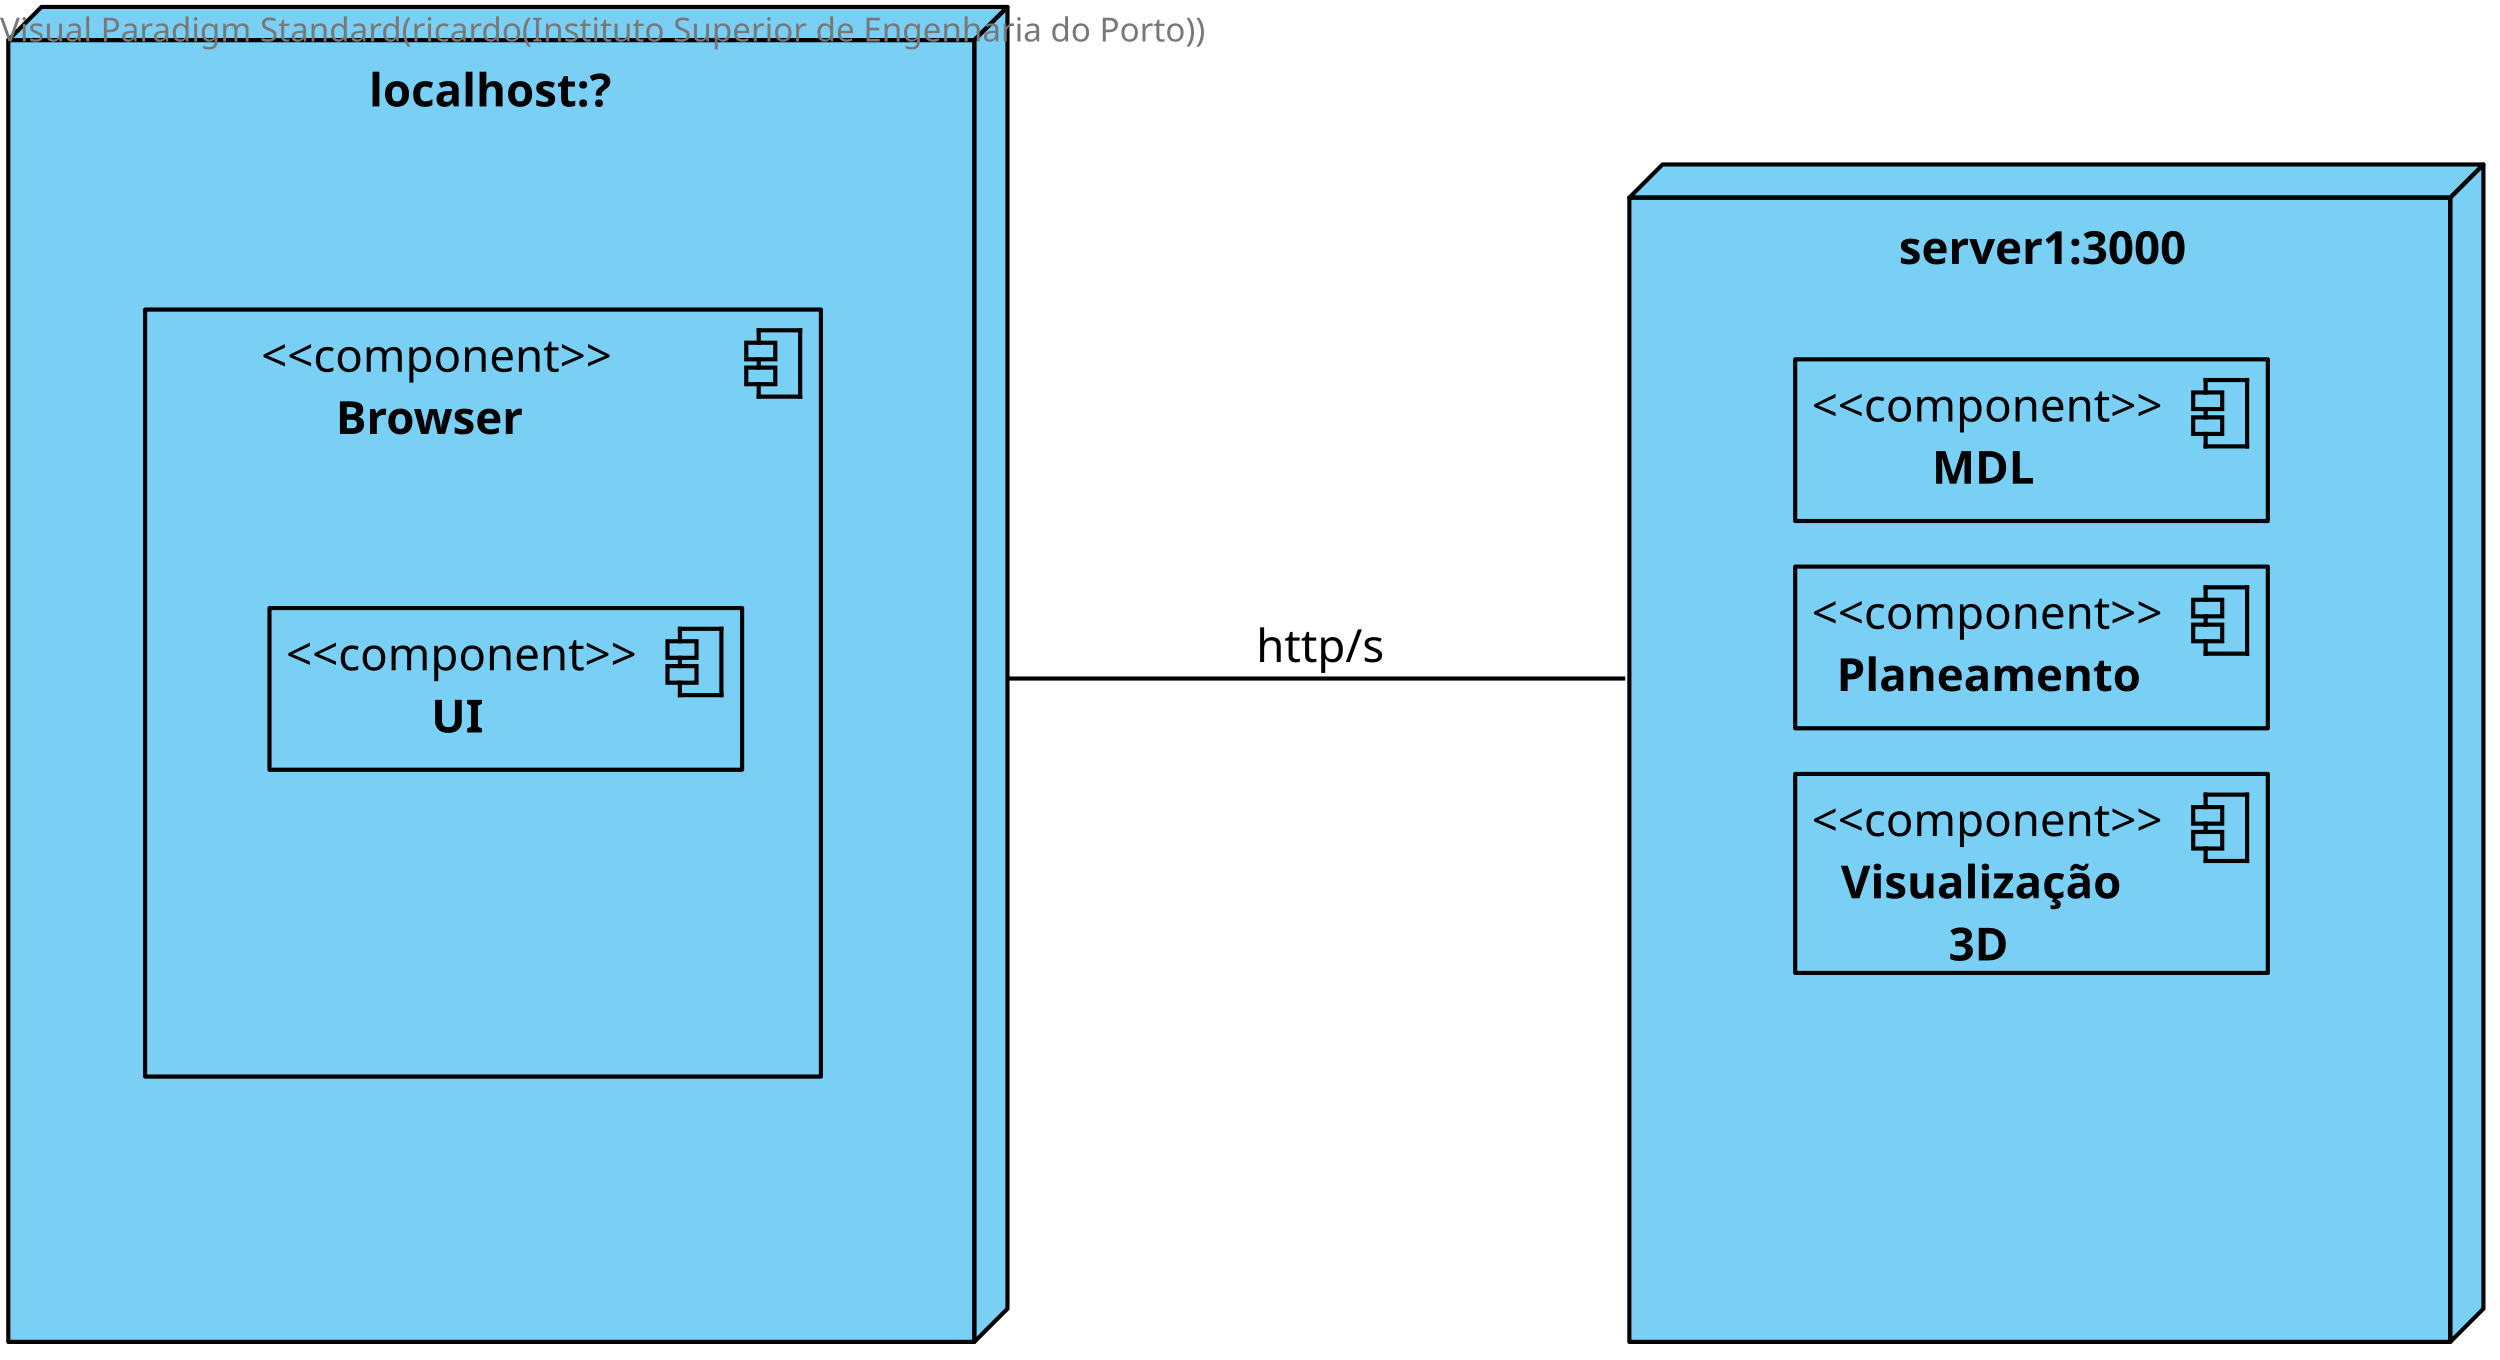
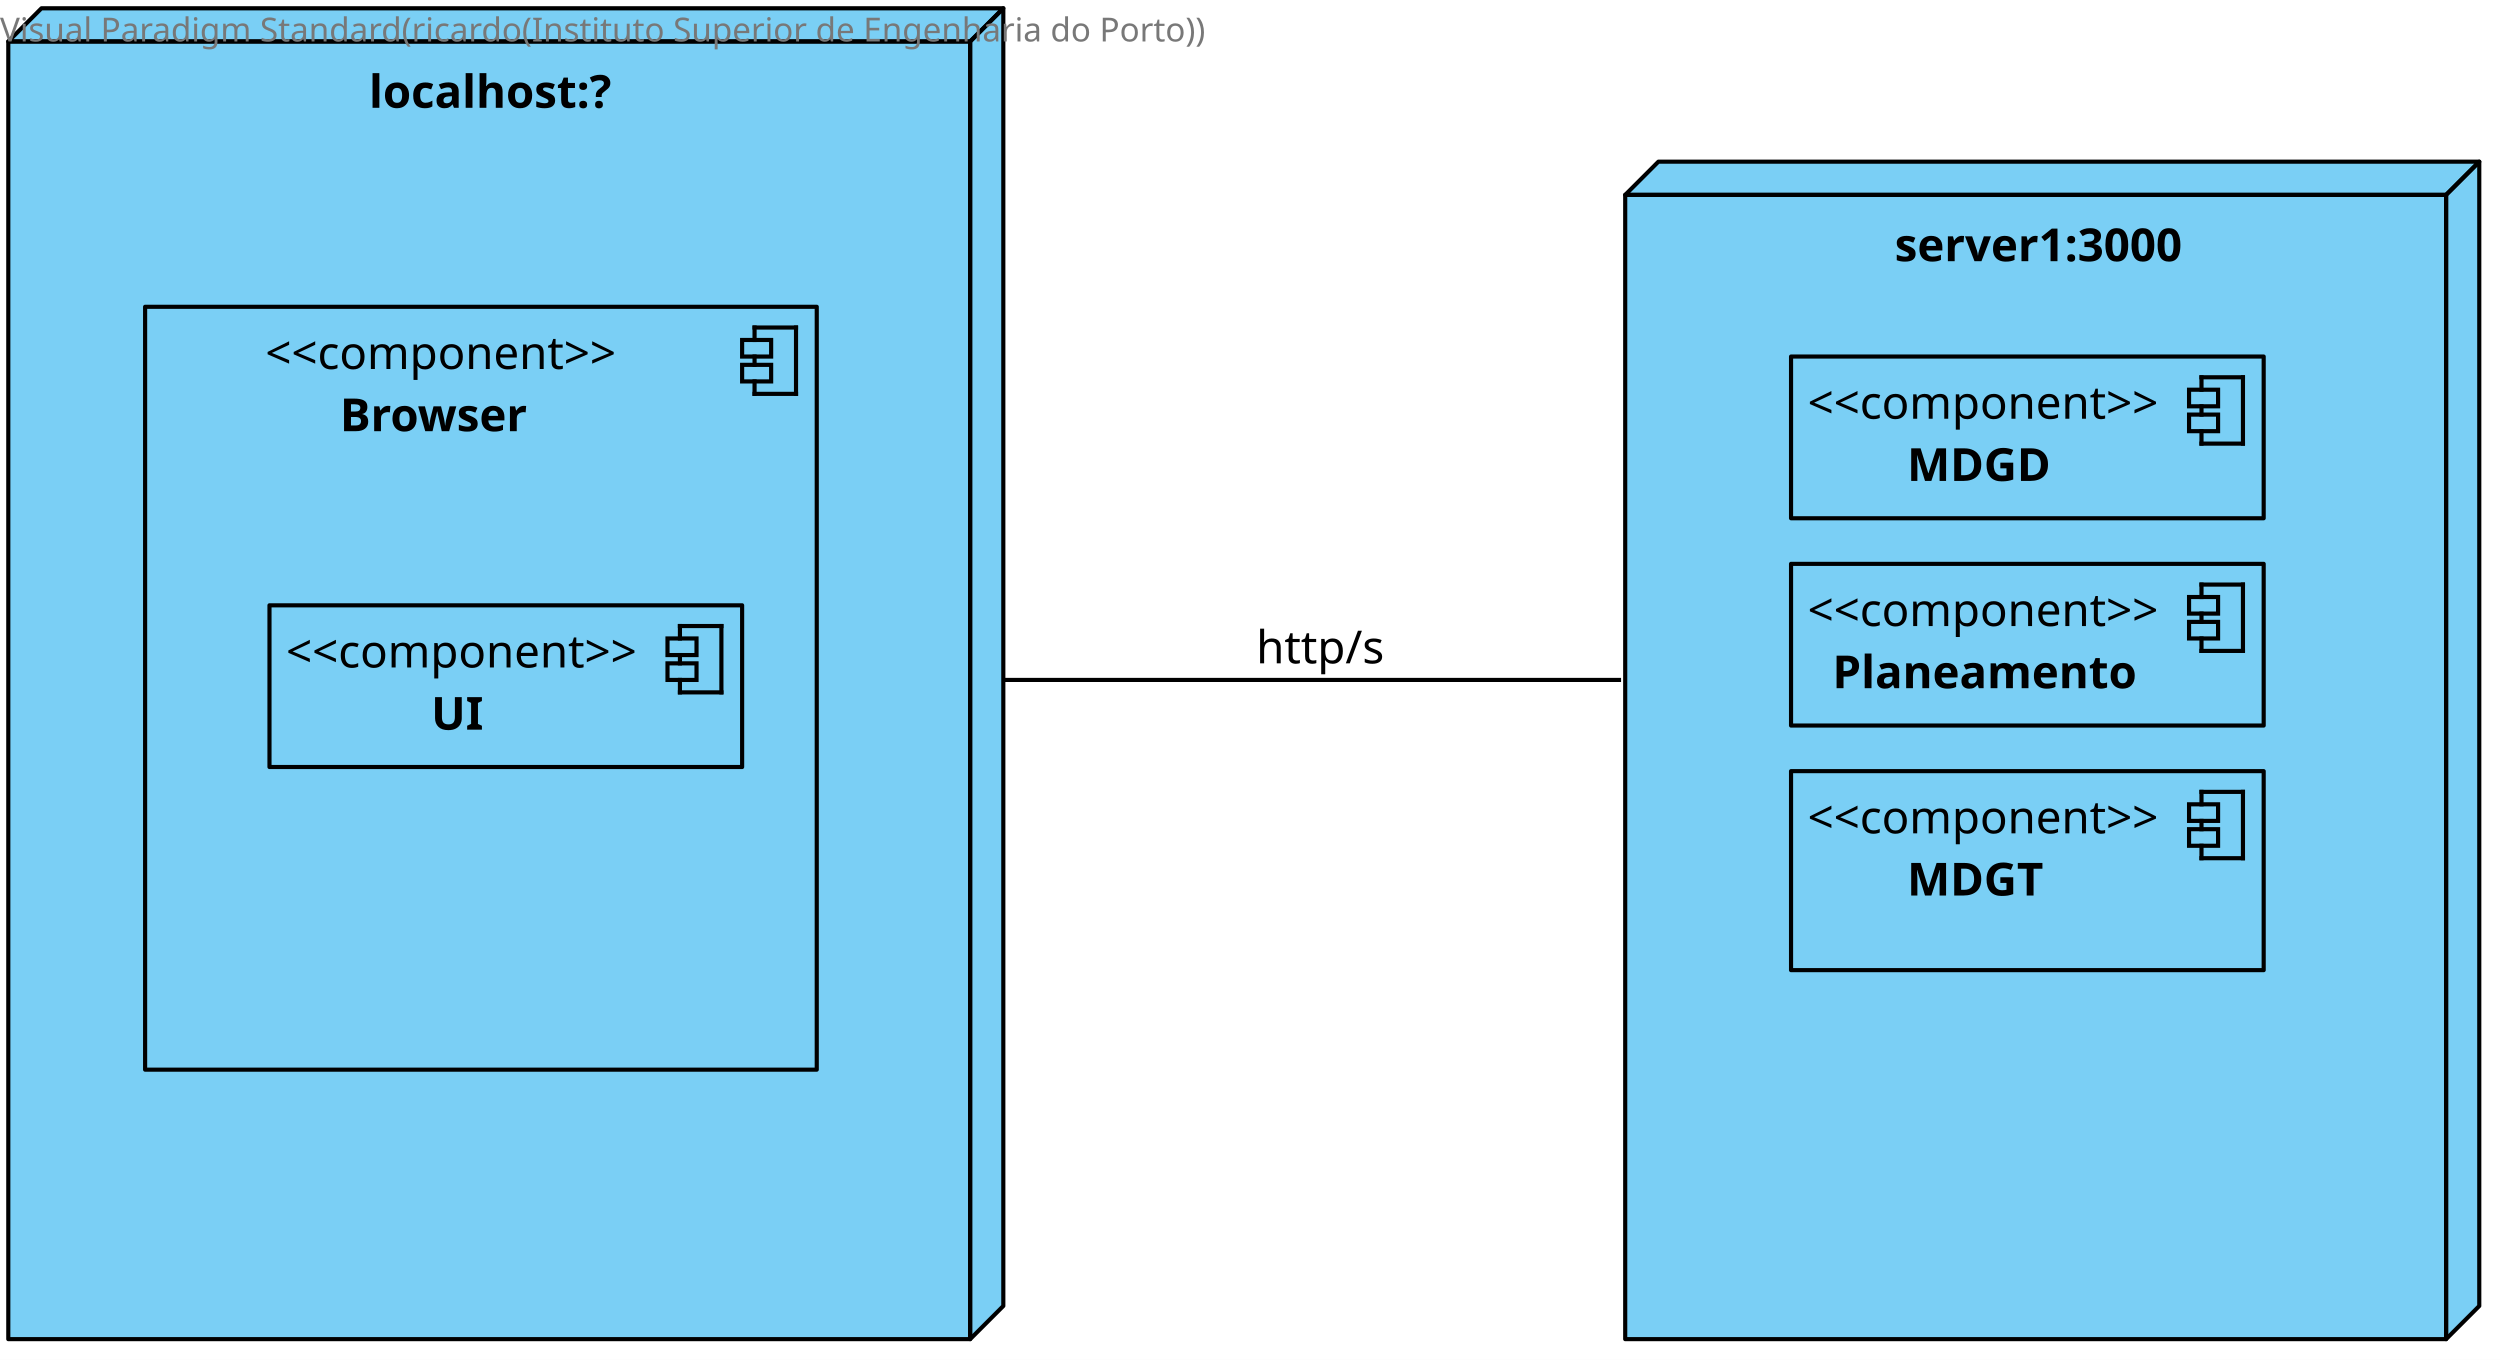
<svg xmlns="http://www.w3.org/2000/svg" fill-opacity="0" color-rendering="auto" color-interpolation="auto" text-rendering="auto" stroke="rgb(0,0,0)" stroke-linecap="square" width="603" stroke-miterlimit="10" shape-rendering="auto" stroke-opacity="0" fill="rgb(0,0,0)" stroke-dasharray="none" font-weight="normal" stroke-width="1" height="328" font-family="'Dialog'" font-style="normal" stroke-linejoin="miter" font-size="12px" stroke-dashoffset="0" image-rendering="auto">
  <defs id="genericDefs" />
  <g>
    <defs id="defs1">
      <clipPath clipPathUnits="userSpaceOnUse" id="clipPath1">
        <path d="M-7 -7 L218 -7 L218 296 L-7 296 L-7 -7 Z" />
      </clipPath>
      <clipPath clipPathUnits="userSpaceOnUse" id="clipPath2">
        <path d="M0 0 L0 19 L199 19 L199 0 Z" />
      </clipPath>
      <clipPath clipPathUnits="userSpaceOnUse" id="clipPath3">
        <path d="M0 0 L0 258 L198 258 L198 0 Z" />
      </clipPath>
      <clipPath clipPathUnits="userSpaceOnUse" id="clipPath4">
        <path d="M-7 -7 L126 -7 L126 51 L-7 51 L-7 -7 Z" />
      </clipPath>
      <clipPath clipPathUnits="userSpaceOnUse" id="clipPath5">
        <path d="M0 0 L0 40 L91 40 L91 0 Z" />
      </clipPath>
      <clipPath clipPathUnits="userSpaceOnUse" id="clipPath6">
        <path d="M0 0 L0 7 L115 7 L115 0 Z" />
      </clipPath>
      <clipPath clipPathUnits="userSpaceOnUse" id="clipPath7">
        <path d="M-7 -7 L126 -7 L126 60 L-7 60 L-7 -7 Z" />
      </clipPath>
      <clipPath clipPathUnits="userSpaceOnUse" id="clipPath8">
        <path d="M0 0 L0 49 L91 49 L91 0 Z" />
      </clipPath>
      <clipPath clipPathUnits="userSpaceOnUse" id="clipPath9">
-         <path d="M0 0 L0 1 L115 1 L115 0 Z" />
+         <path d="M0 0 L0 16 L115 16 L115 0 Z" />
      </clipPath>
      <clipPath clipPathUnits="userSpaceOnUse" id="clipPath10">
-         <path d="M-7 -7 L253 -7 L253 334 L-7 334 L-7 -7 Z" />
+         <path d="M-7 -7 L252 -7 L252 333 L-7 333 L-7 -7 Z" />
      </clipPath>
      <clipPath clipPathUnits="userSpaceOnUse" id="clipPath11">
-         <path d="M0 0 L0 19 L234 19 L234 0 Z" />
+         <path d="M0 0 L0 19 L233 19 L233 0 Z" />
      </clipPath>
      <clipPath clipPathUnits="userSpaceOnUse" id="clipPath12">
-         <path d="M0 0 L0 296 L233 296 L233 0 Z" />
+         <path d="M0 0 L0 295 L232 295 L232 0 Z" />
      </clipPath>
      <clipPath clipPathUnits="userSpaceOnUse" id="clipPath13">
-         <path d="M-7 -7 L175 -7 L175 197 L-7 197 L-7 -7 Z" />
+         <path d="M-7 -7 L174 -7 L174 196 L-7 196 L-7 -7 Z" />
      </clipPath>
      <clipPath clipPathUnits="userSpaceOnUse" id="clipPath14">
-         <path d="M0 0 L0 153 L164 153 L164 0 Z" />
+         <path d="M0 0 L0 185 L140 185 L140 0 Z" />
      </clipPath>
      <clipPath clipPathUnits="userSpaceOnUse" id="clipPath15">
-         <path d="M0 0 L0 185 L139 185 L139 0 Z" />
+         <path d="M0 0 L0 152 L163 152 L163 0 Z" />
      </clipPath>
      <clipPath clipPathUnits="userSpaceOnUse" id="clipPath16">
        <path d="M0 0 L236 0 L236 87 L0 87 L0 0 Z" />
      </clipPath>
      <clipPath clipPathUnits="userSpaceOnUse" id="clipPath17">
-         <path d="M139 26 L139 41 L93 41 L93 26 ZM0 0 L0 87 L236 87 L236 0 Z" />
+         <path d="M139 26 L139 41 L92 41 L92 26 ZM0 0 L0 87 L236 87 L236 0 Z" />
      </clipPath>
      <clipPath clipPathUnits="userSpaceOnUse" id="clipPath18">
-         <path d="M-46 -15 L92 -15 L92 30 L-46 30 L-46 -15 Z" />
+         <path d="M-47 -15 L94 -15 L94 30 L-47 30 L-47 -15 Z" />
      </clipPath>
    </defs>
    <g fill="white" text-rendering="geometricPrecision" fill-opacity="1" stroke-opacity="1" stroke="white">
      <rect x="0" width="603" height="328" y="0" stroke="none" />
    </g>
-     <g font-size="11px" transform="translate(393,39.6667)" fill-opacity="1" fill="rgb(122,207,245)" text-rendering="geometricPrecision" image-rendering="optimizeQuality" font-family="sans-serif" stroke="rgb(122,207,245)" font-weight="bold" stroke-opacity="1">
+     <g font-size="11px" transform="translate(392,39)" fill-opacity="1" fill="rgb(122,207,245)" text-rendering="geometricPrecision" image-rendering="optimizeQuality" font-family="sans-serif" stroke="rgb(122,207,245)" font-weight="bold" stroke-opacity="1">
      <path d="M8 0 L206 0 L198 8 L0 8 Z" stroke="none" clip-path="url(#clipPath1)" />
      <path d="M206 0 L206 276 L198 284 L198 8 Z" clip-path="url(#clipPath1)" stroke="none" />
      <rect x="0" width="198" height="276" y="8" clip-path="url(#clipPath1)" stroke="none" />
    </g>
-     <g fill-opacity="1" text-rendering="geometricPrecision" stroke="black" stroke-linecap="butt" transform="translate(393,39.6667)" stroke-miterlimit="0" stroke-opacity="1" fill="black" font-weight="bold" font-family="sans-serif" stroke-linejoin="round" font-size="11px" image-rendering="optimizeQuality">
+     <g fill-opacity="1" text-rendering="geometricPrecision" stroke="black" stroke-linecap="butt" transform="translate(392,39)" stroke-miterlimit="0" stroke-opacity="1" fill="black" font-weight="bold" font-family="sans-serif" stroke-linejoin="round" font-size="11px" image-rendering="optimizeQuality">
      <path fill="none" d="M8 0 L206 0 L198 8 L0 8 Z" clip-path="url(#clipPath1)" />
      <path fill="none" d="M206 0 L206 276 L198 284 L198 8 Z" clip-path="url(#clipPath1)" />
      <rect fill="none" x="0" width="198" height="276" y="8" clip-path="url(#clipPath1)" />
    </g>
-     <g font-size="11px" transform="translate(393,47.6667)" fill-opacity="1" fill="black" text-rendering="geometricPrecision" image-rendering="optimizeQuality" font-family="sans-serif" stroke="black" font-weight="bold" stroke-opacity="1">
+     <g font-size="11px" transform="translate(392,47)" fill-opacity="1" fill="black" text-rendering="geometricPrecision" image-rendering="optimizeQuality" font-family="sans-serif" stroke="black" font-weight="bold" stroke-opacity="1">
      <text x="65" xml:space="preserve" y="16" clip-path="url(#clipPath2)" stroke="none">server1:3000</text>
    </g>
-     <g font-size="11px" transform="translate(433,86.6667)" fill-opacity="1" fill="rgb(122,207,245)" text-rendering="geometricPrecision" image-rendering="optimizeQuality" font-family="sans-serif" stroke="rgb(122,207,245)" font-weight="bold" stroke-opacity="1">
+     <g font-size="11px" transform="translate(432,86)" fill-opacity="1" fill="rgb(122,207,245)" text-rendering="geometricPrecision" image-rendering="optimizeQuality" font-family="sans-serif" stroke="rgb(122,207,245)" font-weight="bold" stroke-opacity="1">
      <rect x="0" width="115" height="40" y="0" clip-path="url(#clipPath4)" stroke="none" />
    </g>
-     <g fill-opacity="1" text-rendering="geometricPrecision" stroke="black" stroke-linecap="butt" transform="translate(433,86.6667)" stroke-miterlimit="0" stroke-opacity="1" fill="black" font-weight="bold" font-family="sans-serif" stroke-linejoin="round" font-size="11px" image-rendering="optimizeQuality">
+     <g fill-opacity="1" text-rendering="geometricPrecision" stroke="black" stroke-linecap="butt" transform="translate(432,86)" stroke-miterlimit="0" stroke-opacity="1" fill="black" font-weight="bold" font-family="sans-serif" stroke-linejoin="round" font-size="11px" image-rendering="optimizeQuality">
      <rect fill="none" x="0" width="114" height="39" y="0" clip-path="url(#clipPath4)" />
      <line stroke-linecap="square" clip-path="url(#clipPath4)" fill="none" x1="99" x2="109" y1="5" y2="5" stroke-linejoin="miter" stroke-miterlimit="10" />
      <line stroke-linecap="square" clip-path="url(#clipPath4)" fill="none" x1="109" x2="109" y1="5" y2="21" stroke-linejoin="miter" stroke-miterlimit="10" />
      <line stroke-linecap="square" clip-path="url(#clipPath4)" fill="none" x1="99" x2="109" y1="21" y2="21" stroke-linejoin="miter" stroke-miterlimit="10" />
      <line stroke-linecap="square" clip-path="url(#clipPath4)" fill="none" x1="99" x2="99" y1="5" y2="8" stroke-linejoin="miter" stroke-miterlimit="10" />
      <rect stroke-linecap="square" x="96" y="8" clip-path="url(#clipPath4)" fill="none" width="7" stroke-linejoin="miter" height="4" stroke-miterlimit="10" />
      <line stroke-linecap="square" clip-path="url(#clipPath4)" fill="none" x1="99" x2="99" y1="12" y2="14" stroke-linejoin="miter" stroke-miterlimit="10" />
      <rect stroke-linecap="square" x="96" y="14" clip-path="url(#clipPath4)" fill="none" width="7" stroke-linejoin="miter" height="4" stroke-miterlimit="10" />
      <line stroke-linecap="square" clip-path="url(#clipPath4)" fill="none" x1="99" x2="99" y1="18" y2="21" stroke-linejoin="miter" stroke-miterlimit="10" />
    </g>
-     <g font-size="11px" transform="translate(433,86.6667)" fill-opacity="1" fill="black" text-rendering="geometricPrecision" image-rendering="optimizeQuality" font-family="sans-serif" stroke="black" stroke-opacity="1">
+     <g font-size="11px" transform="translate(432,86)" fill-opacity="1" fill="black" text-rendering="geometricPrecision" image-rendering="optimizeQuality" font-family="sans-serif" stroke="black" stroke-opacity="1">
      <text x="4" xml:space="preserve" y="15" clip-path="url(#clipPath5)" stroke="none">&lt;&lt;component&gt;&gt;</text>
-       <text x="33" xml:space="preserve" y="30" clip-path="url(#clipPath5)" font-weight="bold" stroke="none">MDL</text>
+       <text x="28" xml:space="preserve" y="30" clip-path="url(#clipPath5)" font-weight="bold" stroke="none">MDGD</text>
    </g>
-     <g font-size="11px" transform="translate(433,136.6667)" fill-opacity="1" fill="rgb(122,207,245)" text-rendering="geometricPrecision" image-rendering="optimizeQuality" font-family="sans-serif" stroke="rgb(122,207,245)" font-weight="bold" stroke-opacity="1">
+     <g font-size="11px" transform="translate(432,136)" fill-opacity="1" fill="rgb(122,207,245)" text-rendering="geometricPrecision" image-rendering="optimizeQuality" font-family="sans-serif" stroke="rgb(122,207,245)" font-weight="bold" stroke-opacity="1">
      <rect x="0" width="115" height="40" y="0" clip-path="url(#clipPath4)" stroke="none" />
    </g>
-     <g fill-opacity="1" text-rendering="geometricPrecision" stroke="black" stroke-linecap="butt" transform="translate(433,136.6667)" stroke-miterlimit="0" stroke-opacity="1" fill="black" font-weight="bold" font-family="sans-serif" stroke-linejoin="round" font-size="11px" image-rendering="optimizeQuality">
+     <g fill-opacity="1" text-rendering="geometricPrecision" stroke="black" stroke-linecap="butt" transform="translate(432,136)" stroke-miterlimit="0" stroke-opacity="1" fill="black" font-weight="bold" font-family="sans-serif" stroke-linejoin="round" font-size="11px" image-rendering="optimizeQuality">
      <rect fill="none" x="0" width="114" height="39" y="0" clip-path="url(#clipPath4)" />
      <line stroke-linecap="square" clip-path="url(#clipPath4)" fill="none" x1="99" x2="109" y1="5" y2="5" stroke-linejoin="miter" stroke-miterlimit="10" />
      <line stroke-linecap="square" clip-path="url(#clipPath4)" fill="none" x1="109" x2="109" y1="5" y2="21" stroke-linejoin="miter" stroke-miterlimit="10" />
      <line stroke-linecap="square" clip-path="url(#clipPath4)" fill="none" x1="99" x2="109" y1="21" y2="21" stroke-linejoin="miter" stroke-miterlimit="10" />
      <line stroke-linecap="square" clip-path="url(#clipPath4)" fill="none" x1="99" x2="99" y1="5" y2="8" stroke-linejoin="miter" stroke-miterlimit="10" />
      <rect stroke-linecap="square" x="96" y="8" clip-path="url(#clipPath4)" fill="none" width="7" stroke-linejoin="miter" height="4" stroke-miterlimit="10" />
      <line stroke-linecap="square" clip-path="url(#clipPath4)" fill="none" x1="99" x2="99" y1="12" y2="14" stroke-linejoin="miter" stroke-miterlimit="10" />
      <rect stroke-linecap="square" x="96" y="14" clip-path="url(#clipPath4)" fill="none" width="7" stroke-linejoin="miter" height="4" stroke-miterlimit="10" />
      <line stroke-linecap="square" clip-path="url(#clipPath4)" fill="none" x1="99" x2="99" y1="18" y2="21" stroke-linejoin="miter" stroke-miterlimit="10" />
    </g>
-     <g font-size="11px" transform="translate(433,136.6667)" fill-opacity="1" fill="black" text-rendering="geometricPrecision" image-rendering="optimizeQuality" font-family="sans-serif" stroke="black" stroke-opacity="1">
+     <g font-size="11px" transform="translate(432,136)" fill-opacity="1" fill="black" text-rendering="geometricPrecision" image-rendering="optimizeQuality" font-family="sans-serif" stroke="black" stroke-opacity="1">
      <text x="4" xml:space="preserve" y="15" clip-path="url(#clipPath5)" stroke="none">&lt;&lt;component&gt;&gt;</text>
      <text x="10" xml:space="preserve" y="30" clip-path="url(#clipPath5)" font-weight="bold" stroke="none">Planeamento</text>
    </g>
-     <g font-size="11px" transform="translate(433,186.6667)" fill-opacity="1" fill="rgb(122,207,245)" text-rendering="geometricPrecision" image-rendering="optimizeQuality" font-family="sans-serif" stroke="rgb(122,207,245)" font-weight="bold" stroke-opacity="1">
+     <g font-size="11px" transform="translate(432,186)" fill-opacity="1" fill="rgb(122,207,245)" text-rendering="geometricPrecision" image-rendering="optimizeQuality" font-family="sans-serif" stroke="rgb(122,207,245)" font-weight="bold" stroke-opacity="1">
      <rect x="0" width="115" height="49" y="0" clip-path="url(#clipPath7)" stroke="none" />
    </g>
-     <g fill-opacity="1" text-rendering="geometricPrecision" stroke="black" stroke-linecap="butt" transform="translate(433,186.6667)" stroke-miterlimit="0" stroke-opacity="1" fill="black" font-weight="bold" font-family="sans-serif" stroke-linejoin="round" font-size="11px" image-rendering="optimizeQuality">
+     <g fill-opacity="1" text-rendering="geometricPrecision" stroke="black" stroke-linecap="butt" transform="translate(432,186)" stroke-miterlimit="0" stroke-opacity="1" fill="black" font-weight="bold" font-family="sans-serif" stroke-linejoin="round" font-size="11px" image-rendering="optimizeQuality">
      <rect fill="none" x="0" width="114" height="48" y="0" clip-path="url(#clipPath7)" />
      <line stroke-linecap="square" clip-path="url(#clipPath7)" fill="none" x1="99" x2="109" y1="5" y2="5" stroke-linejoin="miter" stroke-miterlimit="10" />
      <line stroke-linecap="square" clip-path="url(#clipPath7)" fill="none" x1="109" x2="109" y1="5" y2="21" stroke-linejoin="miter" stroke-miterlimit="10" />
      <line stroke-linecap="square" clip-path="url(#clipPath7)" fill="none" x1="99" x2="109" y1="21" y2="21" stroke-linejoin="miter" stroke-miterlimit="10" />
      <line stroke-linecap="square" clip-path="url(#clipPath7)" fill="none" x1="99" x2="99" y1="5" y2="8" stroke-linejoin="miter" stroke-miterlimit="10" />
      <rect stroke-linecap="square" x="96" y="8" clip-path="url(#clipPath7)" fill="none" width="7" stroke-linejoin="miter" height="4" stroke-miterlimit="10" />
      <line stroke-linecap="square" clip-path="url(#clipPath7)" fill="none" x1="99" x2="99" y1="12" y2="14" stroke-linejoin="miter" stroke-miterlimit="10" />
      <rect stroke-linecap="square" x="96" y="14" clip-path="url(#clipPath7)" fill="none" width="7" stroke-linejoin="miter" height="4" stroke-miterlimit="10" />
      <line stroke-linecap="square" clip-path="url(#clipPath7)" fill="none" x1="99" x2="99" y1="18" y2="21" stroke-linejoin="miter" stroke-miterlimit="10" />
    </g>
-     <g font-size="11px" transform="translate(433,186.6667)" fill-opacity="1" fill="black" text-rendering="geometricPrecision" image-rendering="optimizeQuality" font-family="sans-serif" stroke="black" stroke-opacity="1">
+     <g font-size="11px" transform="translate(432,186)" fill-opacity="1" fill="black" text-rendering="geometricPrecision" image-rendering="optimizeQuality" font-family="sans-serif" stroke="black" stroke-opacity="1">
      <text x="4" xml:space="preserve" y="15" clip-path="url(#clipPath8)" stroke="none">&lt;&lt;component&gt;&gt;</text>
-       <text x="11" xml:space="preserve" y="30" clip-path="url(#clipPath8)" font-weight="bold" stroke="none">Visualização</text>
-       <text x="37" xml:space="preserve" y="45" clip-path="url(#clipPath8)" font-weight="bold" stroke="none">3D</text>
+       <text x="28" xml:space="preserve" y="30" clip-path="url(#clipPath8)" font-weight="bold" stroke="none">MDGT</text>
    </g>
-     <g font-size="11px" transform="translate(2,1.6667)" fill-opacity="1" fill="rgb(122,207,245)" text-rendering="geometricPrecision" image-rendering="optimizeQuality" font-family="sans-serif" stroke="rgb(122,207,245)" font-weight="bold" stroke-opacity="1">
-       <path d="M8 0 L241 0 L233 8 L0 8 Z" stroke="none" clip-path="url(#clipPath10)" />
-       <path d="M241 0 L241 314 L233 322 L233 8 Z" clip-path="url(#clipPath10)" stroke="none" />
-       <rect x="0" width="233" height="314" y="8" clip-path="url(#clipPath10)" stroke="none" />
+     <g font-size="11px" transform="translate(2,2)" fill-opacity="1" fill="rgb(122,207,245)" text-rendering="geometricPrecision" image-rendering="optimizeQuality" font-family="sans-serif" stroke="rgb(122,207,245)" font-weight="bold" stroke-opacity="1">
+       <path d="M8 0 L240 0 L232 8 L0 8 Z" stroke="none" clip-path="url(#clipPath10)" />
+       <path d="M240 0 L240 313 L232 321 L232 8 Z" clip-path="url(#clipPath10)" stroke="none" />
+       <rect x="0" width="232" height="313" y="8" clip-path="url(#clipPath10)" stroke="none" />
    </g>
-     <g fill-opacity="1" text-rendering="geometricPrecision" stroke="black" stroke-linecap="butt" transform="translate(2,1.6667)" stroke-miterlimit="0" stroke-opacity="1" fill="black" font-weight="bold" font-family="sans-serif" stroke-linejoin="round" font-size="11px" image-rendering="optimizeQuality">
-       <path fill="none" d="M8 0 L241 0 L233 8 L0 8 Z" clip-path="url(#clipPath10)" />
-       <path fill="none" d="M241 0 L241 314 L233 322 L233 8 Z" clip-path="url(#clipPath10)" />
-       <rect fill="none" x="0" width="233" height="314" y="8" clip-path="url(#clipPath10)" />
+     <g fill-opacity="1" text-rendering="geometricPrecision" stroke="black" stroke-linecap="butt" transform="translate(2,2)" stroke-miterlimit="0" stroke-opacity="1" fill="black" font-weight="bold" font-family="sans-serif" stroke-linejoin="round" font-size="11px" image-rendering="optimizeQuality">
+       <path fill="none" d="M8 0 L240 0 L232 8 L0 8 Z" clip-path="url(#clipPath10)" />
+       <path fill="none" d="M240 0 L240 313 L232 321 L232 8 Z" clip-path="url(#clipPath10)" />
+       <rect fill="none" x="0" width="232" height="313" y="8" clip-path="url(#clipPath10)" />
    </g>
-     <g font-size="11px" transform="translate(2,9.6667)" fill-opacity="1" fill="black" text-rendering="geometricPrecision" image-rendering="optimizeQuality" font-family="sans-serif" stroke="black" font-weight="bold" stroke-opacity="1">
+     <g font-size="11px" transform="translate(2,10)" fill-opacity="1" fill="black" text-rendering="geometricPrecision" image-rendering="optimizeQuality" font-family="sans-serif" stroke="black" font-weight="bold" stroke-opacity="1">
      <text x="87" xml:space="preserve" y="16" clip-path="url(#clipPath11)" stroke="none">localhost:?</text>
    </g>
-     <g font-size="11px" transform="translate(35,74.6667)" fill-opacity="1" fill="rgb(122,207,245)" text-rendering="geometricPrecision" image-rendering="optimizeQuality" font-family="sans-serif" stroke="rgb(122,207,245)" font-weight="bold" stroke-opacity="1">
-       <rect x="0" width="164" height="186" y="0" clip-path="url(#clipPath13)" stroke="none" />
+     <g font-size="11px" transform="translate(35,74)" fill-opacity="1" fill="rgb(122,207,245)" text-rendering="geometricPrecision" image-rendering="optimizeQuality" font-family="sans-serif" stroke="rgb(122,207,245)" font-weight="bold" stroke-opacity="1">
+       <rect x="0" width="163" height="185" y="0" clip-path="url(#clipPath13)" stroke="none" />
    </g>
-     <g fill-opacity="1" text-rendering="geometricPrecision" stroke="black" stroke-linecap="butt" transform="translate(35,74.6667)" stroke-miterlimit="0" stroke-opacity="1" fill="black" font-weight="bold" font-family="sans-serif" stroke-linejoin="round" font-size="11px" image-rendering="optimizeQuality">
-       <rect fill="none" x="0" width="163" height="185" y="0" clip-path="url(#clipPath13)" />
-       <line stroke-linecap="square" clip-path="url(#clipPath13)" fill="none" x1="148" x2="158" y1="5" y2="5" stroke-linejoin="miter" stroke-miterlimit="10" />
-       <line stroke-linecap="square" clip-path="url(#clipPath13)" fill="none" x1="158" x2="158" y1="5" y2="21" stroke-linejoin="miter" stroke-miterlimit="10" />
-       <line stroke-linecap="square" clip-path="url(#clipPath13)" fill="none" x1="148" x2="158" y1="21" y2="21" stroke-linejoin="miter" stroke-miterlimit="10" />
-       <line stroke-linecap="square" clip-path="url(#clipPath13)" fill="none" x1="148" x2="148" y1="5" y2="8" stroke-linejoin="miter" stroke-miterlimit="10" />
-       <rect stroke-linecap="square" x="145" y="8" clip-path="url(#clipPath13)" fill="none" width="7" stroke-linejoin="miter" height="4" stroke-miterlimit="10" />
-       <line stroke-linecap="square" clip-path="url(#clipPath13)" fill="none" x1="148" x2="148" y1="12" y2="14" stroke-linejoin="miter" stroke-miterlimit="10" />
-       <rect stroke-linecap="square" x="145" y="14" clip-path="url(#clipPath13)" fill="none" width="7" stroke-linejoin="miter" height="4" stroke-miterlimit="10" />
-       <line stroke-linecap="square" clip-path="url(#clipPath13)" fill="none" x1="148" x2="148" y1="18" y2="21" stroke-linejoin="miter" stroke-miterlimit="10" />
+     <g fill-opacity="1" text-rendering="geometricPrecision" stroke="black" stroke-linecap="butt" transform="translate(35,74)" stroke-miterlimit="0" stroke-opacity="1" fill="black" font-weight="bold" font-family="sans-serif" stroke-linejoin="round" font-size="11px" image-rendering="optimizeQuality">
+       <rect fill="none" x="0" width="162" height="184" y="0" clip-path="url(#clipPath13)" />
+       <line stroke-linecap="square" clip-path="url(#clipPath13)" fill="none" x1="147" x2="157" y1="5" y2="5" stroke-linejoin="miter" stroke-miterlimit="10" />
+       <line stroke-linecap="square" clip-path="url(#clipPath13)" fill="none" x1="157" x2="157" y1="5" y2="21" stroke-linejoin="miter" stroke-miterlimit="10" />
+       <line stroke-linecap="square" clip-path="url(#clipPath13)" fill="none" x1="147" x2="157" y1="21" y2="21" stroke-linejoin="miter" stroke-miterlimit="10" />
+       <line stroke-linecap="square" clip-path="url(#clipPath13)" fill="none" x1="147" x2="147" y1="5" y2="8" stroke-linejoin="miter" stroke-miterlimit="10" />
+       <rect stroke-linecap="square" x="144" y="8" clip-path="url(#clipPath13)" fill="none" width="7" stroke-linejoin="miter" height="4" stroke-miterlimit="10" />
+       <line stroke-linecap="square" clip-path="url(#clipPath13)" fill="none" x1="147" x2="147" y1="12" y2="14" stroke-linejoin="miter" stroke-miterlimit="10" />
+       <rect stroke-linecap="square" x="144" y="14" clip-path="url(#clipPath13)" fill="none" width="7" stroke-linejoin="miter" height="4" stroke-miterlimit="10" />
+       <line stroke-linecap="square" clip-path="url(#clipPath13)" fill="none" x1="147" x2="147" y1="18" y2="21" stroke-linejoin="miter" stroke-miterlimit="10" />
    </g>
-     <g font-size="11px" transform="translate(35,74.6667)" fill-opacity="1" fill="black" text-rendering="geometricPrecision" image-rendering="optimizeQuality" font-family="sans-serif" stroke="black" stroke-opacity="1">
-       <text x="28" xml:space="preserve" y="15" clip-path="url(#clipPath15)" stroke="none">&lt;&lt;component&gt;&gt;</text>
-       <text x="46" xml:space="preserve" y="30" clip-path="url(#clipPath15)" font-weight="bold" stroke="none">Browser</text>
+     <g font-size="11px" transform="translate(35,74)" fill-opacity="1" fill="black" text-rendering="geometricPrecision" image-rendering="optimizeQuality" font-family="sans-serif" stroke="black" stroke-opacity="1">
+       <text x="29" xml:space="preserve" y="15" clip-path="url(#clipPath14)" stroke="none">&lt;&lt;component&gt;&gt;</text>
+       <text x="47" xml:space="preserve" y="30" clip-path="url(#clipPath14)" font-weight="bold" stroke="none">Browser</text>
    </g>
-     <g font-size="11px" transform="translate(65,146.6667)" fill-opacity="1" fill="rgb(122,207,245)" text-rendering="geometricPrecision" image-rendering="optimizeQuality" font-family="sans-serif" stroke="rgb(122,207,245)" font-weight="bold" stroke-opacity="1">
+     <g font-size="11px" transform="translate(65,146)" fill-opacity="1" fill="rgb(122,207,245)" text-rendering="geometricPrecision" image-rendering="optimizeQuality" font-family="sans-serif" stroke="rgb(122,207,245)" font-weight="bold" stroke-opacity="1">
      <rect x="0" width="115" height="40" y="0" clip-path="url(#clipPath4)" stroke="none" />
    </g>
-     <g fill-opacity="1" text-rendering="geometricPrecision" stroke="black" stroke-linecap="butt" transform="translate(65,146.6667)" stroke-miterlimit="0" stroke-opacity="1" fill="black" font-weight="bold" font-family="sans-serif" stroke-linejoin="round" font-size="11px" image-rendering="optimizeQuality">
+     <g fill-opacity="1" text-rendering="geometricPrecision" stroke="black" stroke-linecap="butt" transform="translate(65,146)" stroke-miterlimit="0" stroke-opacity="1" fill="black" font-weight="bold" font-family="sans-serif" stroke-linejoin="round" font-size="11px" image-rendering="optimizeQuality">
      <rect fill="none" x="0" width="114" height="39" y="0" clip-path="url(#clipPath4)" />
      <line stroke-linecap="square" clip-path="url(#clipPath4)" fill="none" x1="99" x2="109" y1="5" y2="5" stroke-linejoin="miter" stroke-miterlimit="10" />
      <line stroke-linecap="square" clip-path="url(#clipPath4)" fill="none" x1="109" x2="109" y1="5" y2="21" stroke-linejoin="miter" stroke-miterlimit="10" />
      <line stroke-linecap="square" clip-path="url(#clipPath4)" fill="none" x1="99" x2="109" y1="21" y2="21" stroke-linejoin="miter" stroke-miterlimit="10" />
      <line stroke-linecap="square" clip-path="url(#clipPath4)" fill="none" x1="99" x2="99" y1="5" y2="8" stroke-linejoin="miter" stroke-miterlimit="10" />
      <rect stroke-linecap="square" x="96" y="8" clip-path="url(#clipPath4)" fill="none" width="7" stroke-linejoin="miter" height="4" stroke-miterlimit="10" />
      <line stroke-linecap="square" clip-path="url(#clipPath4)" fill="none" x1="99" x2="99" y1="12" y2="14" stroke-linejoin="miter" stroke-miterlimit="10" />
      <rect stroke-linecap="square" x="96" y="14" clip-path="url(#clipPath4)" fill="none" width="7" stroke-linejoin="miter" height="4" stroke-miterlimit="10" />
      <line stroke-linecap="square" clip-path="url(#clipPath4)" fill="none" x1="99" x2="99" y1="18" y2="21" stroke-linejoin="miter" stroke-miterlimit="10" />
    </g>
-     <g font-size="11px" transform="translate(65,146.6667)" fill-opacity="1" fill="black" text-rendering="geometricPrecision" image-rendering="optimizeQuality" font-family="sans-serif" stroke="black" stroke-opacity="1">
+     <g font-size="11px" transform="translate(65,146)" fill-opacity="1" fill="black" text-rendering="geometricPrecision" image-rendering="optimizeQuality" font-family="sans-serif" stroke="black" stroke-opacity="1">
      <text x="4" xml:space="preserve" y="15" clip-path="url(#clipPath5)" stroke="none">&lt;&lt;component&gt;&gt;</text>
      <text x="39" xml:space="preserve" y="30" clip-path="url(#clipPath5)" font-weight="bold" stroke="none">UI</text>
    </g>
-     <g stroke-linecap="butt" font-size="11px" transform="translate(201,121.6667)" fill-opacity="1" fill="black" text-rendering="geometricPrecision" image-rendering="optimizeQuality" font-family="sans-serif" stroke-linejoin="round" stroke="black" stroke-opacity="1">
-       <line y2="42" fill="none" x1="42" clip-path="url(#clipPath17)" x2="191" y1="42" />
+     <g stroke-linecap="butt" font-size="11px" transform="translate(201,122)" fill-opacity="1" fill="black" text-rendering="geometricPrecision" image-rendering="optimizeQuality" font-family="sans-serif" stroke-linejoin="round" stroke="black" stroke-opacity="1">
+       <line y2="42" fill="none" x1="41" clip-path="url(#clipPath17)" x2="190" y1="42" />
    </g>
-     <g font-size="11px" transform="translate(294,147.6667)" fill-opacity="1" fill="black" text-rendering="geometricPrecision" image-rendering="optimizeQuality" font-family="sans-serif" stroke="black" stroke-opacity="1">
-       <text x="9" xml:space="preserve" y="12" clip-path="url(#clipPath18)" stroke="none">http/s</text>
+     <g font-size="11px" transform="translate(293,148)" fill-opacity="1" fill="black" text-rendering="geometricPrecision" image-rendering="optimizeQuality" font-family="sans-serif" stroke="black" stroke-opacity="1">
+       <text x="10" xml:space="preserve" y="12" clip-path="url(#clipPath18)" stroke="none">http/s</text>
    </g>
    <g font-size="8px" fill-opacity="1" fill="rgb(120,120,120)" text-rendering="geometricPrecision" image-rendering="optimizeQuality" stroke="rgb(120,120,120)" stroke-opacity="1">
      <text x="0" xml:space="preserve" y="10" stroke="none">Visual Paradigm Standard(ricardo(Instituto Superior de Engenharia do Porto))</text>
    </g>
  </g>
</svg>
